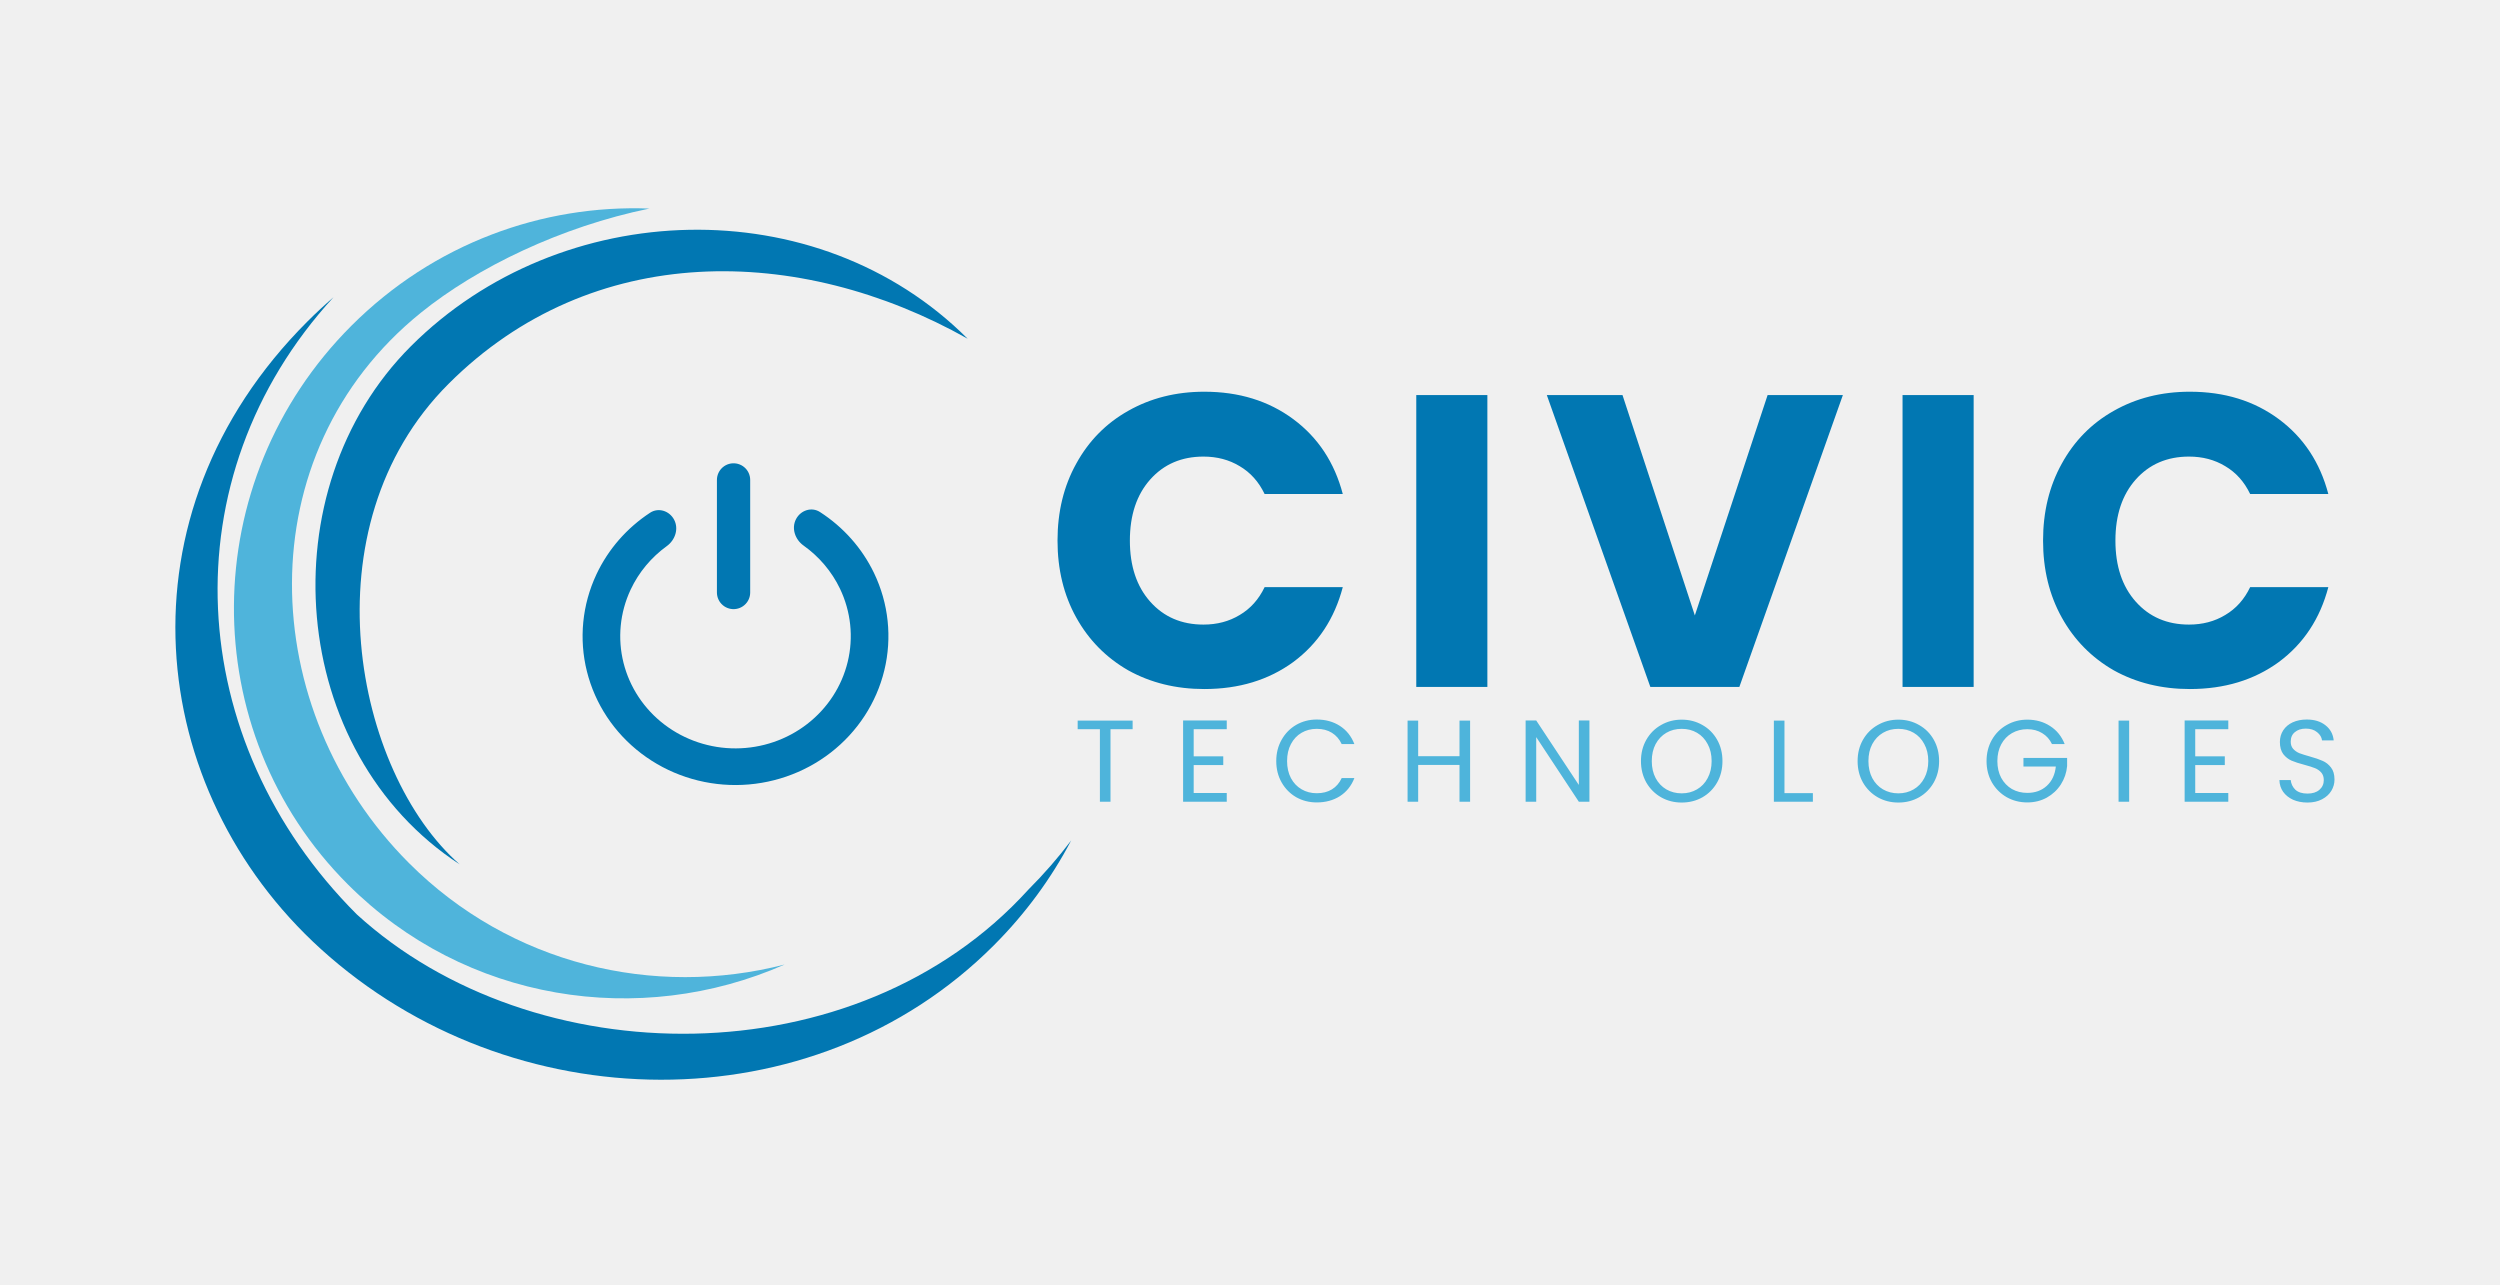
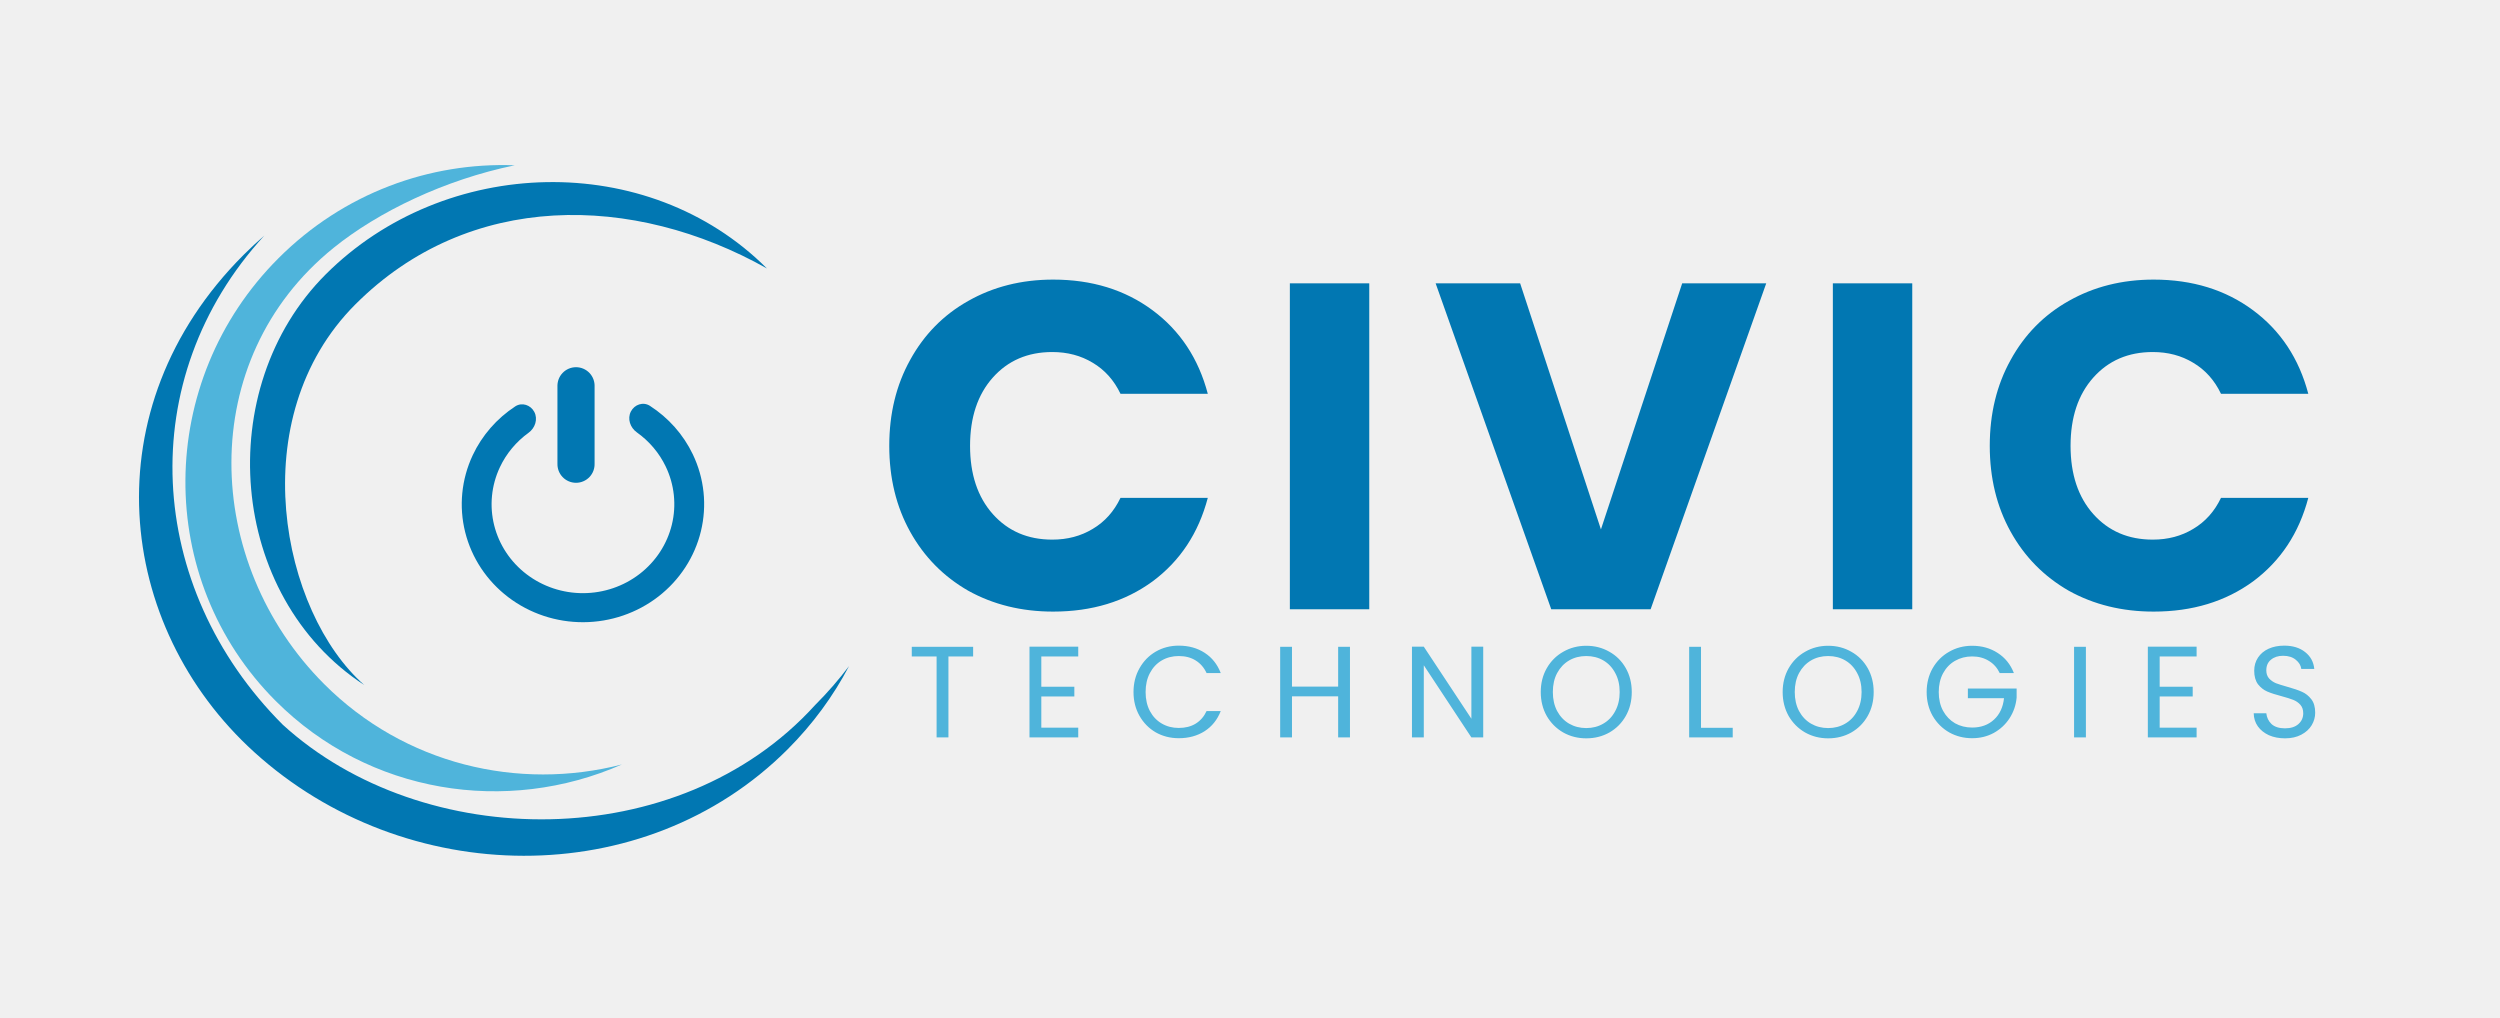
- <svg xmlns="http://www.w3.org/2000/svg" width="1503" height="772" viewBox="0 0 1503 772" fill="none">
-   <path fill-rule="evenodd" clip-rule="evenodd" d="M184.786 193.324C189.866 188.243 195.111 183.364 200.507 178.69C100.875 287.343 110.291 445.512 214.485 549.706C320.551 646.579 514.651 649.054 618.242 534.856C627.705 525.394 636.288 515.508 644.003 505.275C632.125 527.9 616.626 549.2 597.383 568.444C488.622 677.204 307.116 674.156 192.918 570.566C87.619 475.046 68.467 309.643 184.786 193.324Z" fill="#0177B2" />
-   <path d="M211.267 195.834C260.69 146.41 326.108 122.893 390.407 125.387C337.23 136.33 286.852 160.701 253.022 188.02C147.998 272.829 153.787 426.782 245.951 518.946C306.874 579.869 393.234 600.105 471.741 579.864C384.605 618.285 279.779 602.343 209.146 531.709C116.982 439.545 117.932 289.169 211.267 195.834Z" fill="#4FB4DB" />
-   <path d="M247.011 208.172C160.771 294.413 172.765 452.124 276.356 519.653C213.424 464.499 183.398 317.04 269.639 230.8C355.879 144.559 480.415 146.596 581.756 203.647C491.246 113.137 337.167 118.016 247.011 208.172Z" fill="#0177B2" />
-   <mask id="path-4-inside-1_298_85" fill="white">
-     <path d="M478.552 312.13C481.319 306.78 487.901 304.564 492.964 307.827C507.022 316.888 518.311 329.583 525.5 344.582C534.234 362.802 536.407 383.359 531.671 402.938C526.934 422.516 515.563 439.974 499.391 452.496C483.219 465.019 463.189 471.877 442.531 471.964C421.873 472.05 401.791 465.361 385.523 452.974C369.255 440.587 357.749 423.225 352.862 403.688C347.974 384.15 349.989 363.575 358.582 345.282C365.655 330.223 376.845 317.433 390.834 308.255C395.871 304.95 402.47 307.113 405.279 312.442C408.174 317.935 405.919 324.669 400.887 328.308C391.548 335.059 384.051 344.029 379.163 354.435C372.686 368.225 371.167 383.735 374.852 398.463C378.536 413.191 387.209 426.279 399.472 435.616C411.735 444.953 426.874 449.996 442.446 449.93C458.019 449.865 473.118 444.696 485.308 435.256C497.499 425.816 506.07 412.656 509.641 397.897C513.212 383.139 511.573 367.643 504.989 353.908C500.023 343.546 492.46 334.642 483.073 327.969C478.01 324.369 475.699 317.649 478.552 312.13Z" />
+ <svg xmlns="http://www.w3.org/2000/svg" width="1346" height="548" viewBox="0 0 1346 548" fill="none">
+   <path d="M131.161 137.219C134.765 133.615 138.487 130.153 142.315 126.837C71.6 203.958 78.285 316.223 152.24 390.178C227.525 458.938 365.298 460.694 438.826 379.637C445.543 372.92 451.635 365.903 457.112 358.639C448.68 374.699 437.68 389.818 424.021 403.478C346.822 480.676 217.989 478.513 136.932 404.984C62.191 337.185 48.598 219.782 131.161 137.219Z" fill="#0177B2" />
+   <path d="M149.956 139.001C185.036 103.921 231.47 87.23 277.109 89C239.365 96.767 203.605 114.065 179.593 133.456C105.048 193.653 109.156 302.928 174.573 368.346C217.82 411.592 279.123 425.951 334.85 411.579C272.999 438.856 198.588 427.543 148.45 377.405C83.033 311.987 83.707 205.25 149.956 139.001Z" fill="#4FB4DB" />
+   <path d="M175.328 147.759C114.114 208.973 122.628 320.916 196.156 368.847C151.487 329.699 130.175 225.033 191.388 163.82C252.602 102.607 340.996 104.052 412.928 144.547C348.684 80.304 239.32 83.767 175.328 147.759Z" fill="#0177B2" />
+   <mask id="path-4-inside-1_320_103" fill="white">
+     <path d="M339.674 221.547C341.638 217.749 346.31 216.177 349.903 218.493C359.882 224.924 367.895 233.935 372.997 244.581C379.197 257.514 380.74 272.105 377.377 286.002C374.015 299.898 365.944 312.29 354.465 321.179C342.987 330.067 328.77 334.935 314.107 334.996C299.443 335.058 285.189 330.31 273.642 321.518C262.095 312.726 253.929 300.402 250.459 286.534C246.99 272.667 248.42 258.063 254.52 245.078C259.54 234.39 267.483 225.311 277.412 218.797C280.987 216.451 285.672 217.986 287.665 221.768V221.768C289.72 225.667 288.12 230.448 284.548 233.03C277.919 237.822 272.598 244.189 269.128 251.575C264.531 261.364 263.453 272.372 266.068 282.826C268.683 293.28 274.839 302.569 283.543 309.197C292.248 315.825 302.993 319.404 314.046 319.357C325.099 319.311 335.817 315.642 344.469 308.941C353.122 302.241 359.206 292.9 361.741 282.424C364.275 271.949 363.112 260.95 358.439 251.201C354.914 243.846 349.546 237.526 342.883 232.79C339.289 230.235 337.649 225.465 339.674 221.547V221.547Z" />
  </mask>
-   <path d="M478.552 312.13C481.319 306.78 487.901 304.564 492.964 307.827C507.022 316.888 518.311 329.583 525.5 344.582C534.234 362.802 536.407 383.359 531.671 402.938C526.934 422.516 515.563 439.974 499.391 452.496C483.219 465.019 463.189 471.877 442.531 471.964C421.873 472.05 401.791 465.361 385.523 452.974C369.255 440.587 357.749 423.225 352.862 403.688C347.974 384.15 349.989 363.575 358.582 345.282C365.655 330.223 376.845 317.433 390.834 308.255C395.871 304.95 402.47 307.113 405.279 312.442C408.174 317.935 405.919 324.669 400.887 328.308C391.548 335.059 384.051 344.029 379.163 354.435C372.686 368.225 371.167 383.735 374.852 398.463C378.536 413.191 387.209 426.279 399.472 435.616C411.735 444.953 426.874 449.996 442.446 449.93C458.019 449.865 473.118 444.696 485.308 435.256C497.499 425.816 506.07 412.656 509.641 397.897C513.212 383.139 511.573 367.643 504.989 353.908C500.023 343.546 492.46 334.642 483.073 327.969C478.01 324.369 475.699 317.649 478.552 312.13Z" fill="#0177B2" stroke="#0177B2" stroke-width="2" mask="url(#path-4-inside-1_298_85)" />
-   <line x1="441.012" y1="356.211" x2="441.012" y2="288.53" stroke="#0177B2" stroke-width="20" stroke-linecap="round" />
-   <path d="M635.781 325C635.781 307.667 639.531 292.25 647.031 278.75C654.531 265.083 664.948 254.5 678.281 247C691.781 239.333 707.031 235.5 724.031 235.5C744.865 235.5 762.698 241 777.531 252C792.365 263 802.281 278 807.281 297H760.281C756.781 289.667 751.781 284.083 745.281 280.25C738.948 276.417 731.698 274.5 723.531 274.5C710.365 274.5 699.698 279.083 691.531 288.25C683.365 297.417 679.281 309.667 679.281 325C679.281 340.333 683.365 352.583 691.531 361.75C699.698 370.917 710.365 375.5 723.531 375.5C731.698 375.5 738.948 373.583 745.281 369.75C751.781 365.917 756.781 360.333 760.281 353H807.281C802.281 372 792.365 387 777.531 398C762.698 408.833 744.865 414.25 724.031 414.25C707.031 414.25 691.781 410.5 678.281 403C664.948 395.333 654.531 384.75 647.031 371.25C639.531 357.75 635.781 342.333 635.781 325ZM894.211 237.5V413H851.461V237.5H894.211ZM1107.94 237.5L1045.69 413H992.191L929.941 237.5H975.441L1018.94 370L1062.69 237.5H1107.94ZM1186.56 237.5V413H1143.81V237.5H1186.56ZM1228.29 325C1228.29 307.667 1232.04 292.25 1239.54 278.75C1247.04 265.083 1257.46 254.5 1270.79 247C1284.29 239.333 1299.54 235.5 1316.54 235.5C1337.37 235.5 1355.21 241 1370.04 252C1384.87 263 1394.79 278 1399.79 297H1352.79C1349.29 289.667 1344.29 284.083 1337.79 280.25C1331.46 276.417 1324.21 274.5 1316.04 274.5C1302.87 274.5 1292.21 279.083 1284.04 288.25C1275.87 297.417 1271.79 309.667 1271.79 325C1271.79 340.333 1275.87 352.583 1284.04 361.75C1292.21 370.917 1302.87 375.5 1316.04 375.5C1324.21 375.5 1331.46 373.583 1337.79 369.75C1344.29 365.917 1349.29 360.333 1352.79 353H1399.79C1394.79 372 1384.87 387 1370.04 398C1355.21 408.833 1337.37 414.25 1316.54 414.25C1299.54 414.25 1284.29 410.5 1270.79 403C1257.46 395.333 1247.04 384.75 1239.54 371.25C1232.04 357.75 1228.29 342.333 1228.29 325Z" fill="#0177B2" />
-   <path d="M680.934 433.21V438.39H667.634V482H661.264V438.39H647.894V433.21H680.934ZM717.645 438.39V454.7H735.425V459.95H717.645V476.75H737.525V482H711.275V433.14H737.525V438.39H717.645ZM767.283 457.57C767.283 452.81 768.357 448.54 770.503 444.76C772.65 440.933 775.567 437.947 779.253 435.8C782.987 433.653 787.117 432.58 791.643 432.58C796.963 432.58 801.607 433.863 805.573 436.43C809.54 438.997 812.433 442.637 814.253 447.35H806.623C805.27 444.41 803.31 442.147 800.743 440.56C798.223 438.973 795.19 438.18 791.643 438.18C788.237 438.18 785.18 438.973 782.473 440.56C779.767 442.147 777.643 444.41 776.103 447.35C774.563 450.243 773.793 453.65 773.793 457.57C773.793 461.443 774.563 464.85 776.103 467.79C777.643 470.683 779.767 472.923 782.473 474.51C785.18 476.097 788.237 476.89 791.643 476.89C795.19 476.89 798.223 476.12 800.743 474.58C803.31 472.993 805.27 470.73 806.623 467.79H814.253C812.433 472.457 809.54 476.073 805.573 478.64C801.607 481.16 796.963 482.42 791.643 482.42C787.117 482.42 782.987 481.37 779.253 479.27C775.567 477.123 772.65 474.16 770.503 470.38C768.357 466.6 767.283 462.33 767.283 457.57ZM883.826 433.21V482H877.456V459.88H852.606V482H846.236V433.21H852.606V454.63H877.456V433.21H883.826ZM955.562 482H949.193L923.573 443.15V482H917.203V433.14H923.573L949.193 471.92V433.14H955.562V482ZM1011.04 482.49C1006.51 482.49 1002.38 481.44 998.651 479.34C994.918 477.193 991.955 474.23 989.761 470.45C987.615 466.623 986.541 462.33 986.541 457.57C986.541 452.81 987.615 448.54 989.761 444.76C991.955 440.933 994.918 437.97 998.651 435.87C1002.38 433.723 1006.51 432.65 1011.04 432.65C1015.61 432.65 1019.77 433.723 1023.5 435.87C1027.23 437.97 1030.17 440.91 1032.32 444.69C1034.47 448.47 1035.54 452.763 1035.54 457.57C1035.54 462.377 1034.47 466.67 1032.32 470.45C1030.17 474.23 1027.23 477.193 1023.5 479.34C1019.77 481.44 1015.61 482.49 1011.04 482.49ZM1011.04 476.96C1014.45 476.96 1017.5 476.167 1020.21 474.58C1022.96 472.993 1025.11 470.73 1026.65 467.79C1028.24 464.85 1029.03 461.443 1029.03 457.57C1029.03 453.65 1028.24 450.243 1026.65 447.35C1025.11 444.41 1022.99 442.147 1020.28 440.56C1017.57 438.973 1014.49 438.18 1011.04 438.18C1007.59 438.18 1004.51 438.973 1001.8 440.56C999.095 442.147 996.948 444.41 995.361 447.35C993.821 450.243 993.051 453.65 993.051 457.57C993.051 461.443 993.821 464.85 995.361 467.79C996.948 470.73 999.095 472.993 1001.8 474.58C1004.55 476.167 1007.63 476.96 1011.04 476.96ZM1072.82 476.82H1089.9V482H1066.45V433.21H1072.82V476.82ZM1141.29 482.49C1136.76 482.49 1132.63 481.44 1128.9 479.34C1125.16 477.193 1122.2 474.23 1120.01 470.45C1117.86 466.623 1116.79 462.33 1116.79 457.57C1116.79 452.81 1117.86 448.54 1120.01 444.76C1122.2 440.933 1125.16 437.97 1128.9 435.87C1132.63 433.723 1136.76 432.65 1141.29 432.65C1145.86 432.65 1150.01 433.723 1153.75 435.87C1157.48 437.97 1160.42 440.91 1162.57 444.69C1164.71 448.47 1165.79 452.763 1165.79 457.57C1165.79 462.377 1164.71 466.67 1162.57 470.45C1160.42 474.23 1157.48 477.193 1153.75 479.34C1150.01 481.44 1145.86 482.49 1141.29 482.49ZM1141.29 476.96C1144.69 476.96 1147.75 476.167 1150.46 474.58C1153.21 472.993 1155.36 470.73 1156.9 467.79C1158.48 464.85 1159.28 461.443 1159.28 457.57C1159.28 453.65 1158.48 450.243 1156.9 447.35C1155.36 444.41 1153.23 442.147 1150.53 440.56C1147.82 438.973 1144.74 438.18 1141.29 438.18C1137.83 438.18 1134.75 438.973 1132.05 440.56C1129.34 442.147 1127.19 444.41 1125.61 447.35C1124.07 450.243 1123.3 453.65 1123.3 457.57C1123.3 461.443 1124.07 464.85 1125.61 467.79C1127.19 470.73 1129.34 472.993 1132.05 474.58C1134.8 476.167 1137.88 476.96 1141.29 476.96ZM1233.65 447.35C1232.3 444.503 1230.34 442.31 1227.77 440.77C1225.21 439.183 1222.22 438.39 1218.81 438.39C1215.41 438.39 1212.33 439.183 1209.57 440.77C1206.87 442.31 1204.72 444.55 1203.13 447.49C1201.59 450.383 1200.82 453.743 1200.82 457.57C1200.82 461.397 1201.59 464.757 1203.13 467.65C1204.72 470.543 1206.87 472.783 1209.57 474.37C1212.33 475.91 1215.41 476.68 1218.81 476.68C1223.57 476.68 1227.49 475.257 1230.57 472.41C1233.65 469.563 1235.45 465.713 1235.96 460.86H1216.5V455.68H1242.75V460.58C1242.38 464.593 1241.12 468.28 1238.97 471.64C1236.83 474.953 1234 477.59 1230.5 479.55C1227 481.463 1223.11 482.42 1218.81 482.42C1214.29 482.42 1210.16 481.37 1206.42 479.27C1202.69 477.123 1199.73 474.16 1197.53 470.38C1195.39 466.6 1194.31 462.33 1194.31 457.57C1194.31 452.81 1195.39 448.54 1197.53 444.76C1199.73 440.933 1202.69 437.97 1206.42 435.87C1210.16 433.723 1214.29 432.65 1218.81 432.65C1223.99 432.65 1228.57 433.933 1232.53 436.5C1236.55 439.067 1239.46 442.683 1241.28 447.35H1233.65ZM1280.05 433.21V482H1273.68V433.21H1280.05ZM1319.77 438.39V454.7H1337.55V459.95H1319.77V476.75H1339.65V482H1313.4V433.14H1339.65V438.39H1319.77ZM1387.26 482.49C1384.04 482.49 1381.15 481.93 1378.58 480.81C1376.06 479.643 1374.08 478.057 1372.63 476.05C1371.19 473.997 1370.44 471.64 1370.39 468.98H1377.18C1377.42 471.267 1378.35 473.203 1379.98 474.79C1381.66 476.33 1384.09 477.1 1387.26 477.1C1390.3 477.1 1392.68 476.353 1394.4 474.86C1396.18 473.32 1397.06 471.36 1397.06 468.98C1397.06 467.113 1396.55 465.597 1395.52 464.43C1394.5 463.263 1393.21 462.377 1391.67 461.77C1390.13 461.163 1388.06 460.51 1385.44 459.81C1382.22 458.97 1379.63 458.13 1377.67 457.29C1375.76 456.45 1374.1 455.143 1372.7 453.37C1371.35 451.55 1370.67 449.123 1370.67 446.09C1370.67 443.43 1371.35 441.073 1372.7 439.02C1374.06 436.967 1375.95 435.38 1378.37 434.26C1380.85 433.14 1383.67 432.58 1386.84 432.58C1391.42 432.58 1395.15 433.723 1398.04 436.01C1400.98 438.297 1402.64 441.33 1403.01 445.11H1396.01C1395.78 443.243 1394.8 441.61 1393.07 440.21C1391.35 438.763 1389.06 438.04 1386.21 438.04C1383.55 438.04 1381.38 438.74 1379.7 440.14C1378.02 441.493 1377.18 443.407 1377.18 445.88C1377.18 447.653 1377.67 449.1 1378.65 450.22C1379.68 451.34 1380.92 452.203 1382.36 452.81C1383.86 453.37 1385.93 454.023 1388.59 454.77C1391.81 455.657 1394.4 456.543 1396.36 457.43C1398.32 458.27 1400 459.6 1401.4 461.42C1402.8 463.193 1403.5 465.62 1403.5 468.7C1403.5 471.08 1402.87 473.32 1401.61 475.42C1400.35 477.52 1398.49 479.223 1396.01 480.53C1393.54 481.837 1390.62 482.49 1387.26 482.49Z" fill="#4EB4DB" />
+   <path d="M339.674 221.547C341.638 217.749 346.31 216.177 349.903 218.493C359.882 224.924 367.895 233.935 372.997 244.581C379.197 257.514 380.74 272.105 377.377 286.002C374.015 299.898 365.944 312.29 354.465 321.179C342.987 330.067 328.77 334.935 314.107 334.996C299.443 335.058 285.189 330.31 273.642 321.518C262.095 312.726 253.929 300.402 250.459 286.534C246.99 272.667 248.42 258.063 254.52 245.078C259.54 234.39 267.483 225.311 277.412 218.797C280.987 216.451 285.672 217.986 287.665 221.768V221.768C289.72 225.667 288.12 230.448 284.548 233.03C277.919 237.822 272.598 244.189 269.128 251.575C264.531 261.364 263.453 272.372 266.068 282.826C268.683 293.28 274.839 302.569 283.543 309.197C292.248 315.825 302.993 319.404 314.046 319.357C325.099 319.311 335.817 315.642 344.469 308.941C353.122 302.241 359.206 292.9 361.741 282.424C364.275 271.949 363.112 260.95 358.439 251.201C354.914 243.846 349.546 237.526 342.883 232.79C339.289 230.235 337.649 225.465 339.674 221.547V221.547Z" fill="#0177B2" stroke="#0177B2" stroke-width="2" mask="url(#path-4-inside-1_320_103)" />
+   <line x1="10" y1="-10" x2="52.236" y2="-10" transform="matrix(1.01152e-06 -1 1 -1.01152e-06 320.126 259.935)" stroke="#0177B2" stroke-width="20" stroke-linecap="round" />
+   <path d="M478.781 240.035C478.781 222.702 482.531 207.285 490.031 193.785C497.531 180.118 507.948 169.535 521.281 162.035C534.781 154.368 550.031 150.535 567.031 150.535C587.865 150.535 605.698 156.035 620.531 167.035C635.365 178.035 645.281 193.035 650.281 212.035H603.281C599.781 204.702 594.781 199.118 588.281 195.285C581.948 191.452 574.698 189.535 566.531 189.535C553.365 189.535 542.698 194.118 534.531 203.285C526.365 212.452 522.281 224.702 522.281 240.035C522.281 255.368 526.365 267.618 534.531 276.785C542.698 285.952 553.365 290.535 566.531 290.535C574.698 290.535 581.948 288.618 588.281 284.785C594.781 280.952 599.781 275.368 603.281 268.035H650.281C645.281 287.035 635.365 302.035 620.531 313.035C605.698 323.868 587.865 329.285 567.031 329.285C550.031 329.285 534.781 325.535 521.281 318.035C507.948 310.368 497.531 299.785 490.031 286.285C482.531 272.785 478.781 257.368 478.781 240.035ZM737.211 152.535V328.035H694.461V152.535H737.211ZM950.941 152.535L888.691 328.035H835.191L772.941 152.535H818.441L861.941 285.035L905.691 152.535H950.941ZM1029.56 152.535V328.035H986.809V152.535H1029.56ZM1071.29 240.035C1071.29 222.702 1075.04 207.285 1082.54 193.785C1090.04 180.118 1100.46 169.535 1113.79 162.035C1127.29 154.368 1142.54 150.535 1159.54 150.535C1180.37 150.535 1198.21 156.035 1213.04 167.035C1227.87 178.035 1237.79 193.035 1242.79 212.035H1195.79C1192.29 204.702 1187.29 199.118 1180.79 195.285C1174.46 191.452 1167.21 189.535 1159.04 189.535C1145.87 189.535 1135.21 194.118 1127.04 203.285C1118.87 212.452 1114.79 224.702 1114.79 240.035C1114.79 255.368 1118.87 267.618 1127.04 276.785C1135.21 285.952 1145.87 290.535 1159.04 290.535C1167.21 290.535 1174.46 288.618 1180.79 284.785C1187.29 280.952 1192.29 275.368 1195.79 268.035H1242.79C1237.79 287.035 1227.87 302.035 1213.04 313.035C1198.21 323.868 1180.37 329.285 1159.54 329.285C1142.54 329.285 1127.29 325.535 1113.79 318.035C1100.46 310.368 1090.04 299.785 1082.54 286.285C1075.04 272.785 1071.29 257.368 1071.29 240.035Z" fill="#0177B2" />
+   <path d="M523.934 348.243V353.423H510.634V397.033H504.264V353.423H490.894V348.243H523.934ZM560.645 353.423V369.733H578.425V374.983H560.645V391.783H580.525V397.033H554.275V348.173H580.525V353.423H560.645ZM610.283 372.603C610.283 367.843 611.357 363.573 613.503 359.793C615.65 355.967 618.567 352.98 622.253 350.833C625.987 348.687 630.117 347.613 634.643 347.613C639.963 347.613 644.607 348.897 648.573 351.463C652.54 354.03 655.433 357.67 657.253 362.383H649.623C648.27 359.443 646.31 357.18 643.743 355.593C641.223 354.007 638.19 353.213 634.643 353.213C631.237 353.213 628.18 354.007 625.473 355.593C622.767 357.18 620.643 359.443 619.103 362.383C617.563 365.277 616.793 368.683 616.793 372.603C616.793 376.477 617.563 379.883 619.103 382.823C620.643 385.717 622.767 387.957 625.473 389.543C628.18 391.13 631.237 391.923 634.643 391.923C638.19 391.923 641.223 391.153 643.743 389.613C646.31 388.027 648.27 385.763 649.623 382.823H657.253C655.433 387.49 652.54 391.107 648.573 393.673C644.607 396.193 639.963 397.453 634.643 397.453C630.117 397.453 625.987 396.403 622.253 394.303C618.567 392.157 615.65 389.193 613.503 385.413C611.357 381.633 610.283 377.363 610.283 372.603ZM726.826 348.243V397.033H720.456V374.913H695.606V397.033H689.236V348.243H695.606V369.663H720.456V348.243H726.826ZM798.562 397.033H792.193L766.573 358.183V397.033H760.203V348.173H766.573L792.193 386.953V348.173H798.562V397.033ZM854.041 397.523C849.515 397.523 845.385 396.473 841.651 394.373C837.918 392.227 834.955 389.263 832.761 385.483C830.615 381.657 829.541 377.363 829.541 372.603C829.541 367.843 830.615 363.573 832.761 359.793C834.955 355.967 837.918 353.003 841.651 350.903C845.385 348.757 849.515 347.683 854.041 347.683C858.615 347.683 862.768 348.757 866.501 350.903C870.235 353.003 873.175 355.943 875.321 359.723C877.468 363.503 878.541 367.797 878.541 372.603C878.541 377.41 877.468 381.703 875.321 385.483C873.175 389.263 870.235 392.227 866.501 394.373C862.768 396.473 858.615 397.523 854.041 397.523ZM854.041 391.993C857.448 391.993 860.505 391.2 863.211 389.613C865.965 388.027 868.111 385.763 869.651 382.823C871.238 379.883 872.031 376.477 872.031 372.603C872.031 368.683 871.238 365.277 869.651 362.383C868.111 359.443 865.988 357.18 863.281 355.593C860.575 354.007 857.495 353.213 854.041 353.213C850.588 353.213 847.508 354.007 844.801 355.593C842.095 357.18 839.948 359.443 838.361 362.383C836.821 365.277 836.051 368.683 836.051 372.603C836.051 376.477 836.821 379.883 838.361 382.823C839.948 385.763 842.095 388.027 844.801 389.613C847.555 391.2 850.635 391.993 854.041 391.993ZM915.821 391.853H932.901V397.033H909.451V348.243H915.821V391.853ZM984.285 397.523C979.759 397.523 975.629 396.473 971.895 394.373C968.162 392.227 965.199 389.263 963.005 385.483C960.859 381.657 959.785 377.363 959.785 372.603C959.785 367.843 960.859 363.573 963.005 359.793C965.199 355.967 968.162 353.003 971.895 350.903C975.629 348.757 979.759 347.683 984.285 347.683C988.859 347.683 993.012 348.757 996.745 350.903C1000.48 353.003 1003.42 355.943 1005.57 359.723C1007.71 363.503 1008.79 367.797 1008.79 372.603C1008.79 377.41 1007.71 381.703 1005.57 385.483C1003.42 389.263 1000.48 392.227 996.745 394.373C993.012 396.473 988.859 397.523 984.285 397.523ZM984.285 391.993C987.692 391.993 990.749 391.2 993.455 389.613C996.209 388.027 998.355 385.763 999.895 382.823C1001.48 379.883 1002.28 376.477 1002.28 372.603C1002.28 368.683 1001.48 365.277 999.895 362.383C998.355 359.443 996.232 357.18 993.525 355.593C990.819 354.007 987.739 353.213 984.285 353.213C980.832 353.213 977.752 354.007 975.045 355.593C972.339 357.18 970.192 359.443 968.605 362.383C967.065 365.277 966.295 368.683 966.295 372.603C966.295 376.477 967.065 379.883 968.605 382.823C970.192 385.763 972.339 388.027 975.045 389.613C977.799 391.2 980.879 391.993 984.285 391.993ZM1076.65 362.383C1075.3 359.537 1073.34 357.343 1070.77 355.803C1068.21 354.217 1065.22 353.423 1061.81 353.423C1058.41 353.423 1055.33 354.217 1052.57 355.803C1049.87 357.343 1047.72 359.583 1046.13 362.523C1044.59 365.417 1043.82 368.777 1043.82 372.603C1043.82 376.43 1044.59 379.79 1046.13 382.683C1047.72 385.577 1049.87 387.817 1052.57 389.403C1055.33 390.943 1058.41 391.713 1061.81 391.713C1066.57 391.713 1070.49 390.29 1073.57 387.443C1076.65 384.597 1078.45 380.747 1078.96 375.893H1059.5V370.713H1085.75V375.613C1085.38 379.627 1084.12 383.313 1081.97 386.673C1079.83 389.987 1077 392.623 1073.5 394.583C1070 396.497 1066.11 397.453 1061.81 397.453C1057.29 397.453 1053.16 396.403 1049.42 394.303C1045.69 392.157 1042.73 389.193 1040.53 385.413C1038.39 381.633 1037.31 377.363 1037.31 372.603C1037.31 367.843 1038.39 363.573 1040.53 359.793C1042.73 355.967 1045.69 353.003 1049.42 350.903C1053.16 348.757 1057.29 347.683 1061.81 347.683C1066.99 347.683 1071.57 348.967 1075.53 351.533C1079.55 354.1 1082.46 357.717 1084.28 362.383H1076.65ZM1123.05 348.243V397.033H1116.68V348.243H1123.05ZM1162.77 353.423V369.733H1180.55V374.983H1162.77V391.783H1182.65V397.033H1156.4V348.173H1182.65V353.423H1162.77ZM1230.26 397.523C1227.04 397.523 1224.15 396.963 1221.58 395.843C1219.06 394.677 1217.08 393.09 1215.63 391.083C1214.19 389.03 1213.44 386.673 1213.39 384.013H1220.18C1220.42 386.3 1221.35 388.237 1222.98 389.823C1224.66 391.363 1227.09 392.133 1230.26 392.133C1233.3 392.133 1235.68 391.387 1237.4 389.893C1239.18 388.353 1240.06 386.393 1240.06 384.013C1240.06 382.147 1239.55 380.63 1238.52 379.463C1237.5 378.297 1236.21 377.41 1234.67 376.803C1233.13 376.197 1231.06 375.543 1228.44 374.843C1225.22 374.003 1222.63 373.163 1220.67 372.323C1218.76 371.483 1217.1 370.177 1215.7 368.403C1214.35 366.583 1213.67 364.157 1213.67 361.123C1213.67 358.463 1214.35 356.107 1215.7 354.053C1217.06 352 1218.95 350.413 1221.37 349.293C1223.85 348.173 1226.67 347.613 1229.84 347.613C1234.42 347.613 1238.15 348.757 1241.04 351.043C1243.98 353.33 1245.64 356.363 1246.01 360.143H1239.01C1238.78 358.277 1237.8 356.643 1236.07 355.243C1234.35 353.797 1232.06 353.073 1229.21 353.073C1226.55 353.073 1224.38 353.773 1222.7 355.173C1221.02 356.527 1220.18 358.44 1220.18 360.913C1220.18 362.687 1220.67 364.133 1221.65 365.253C1222.68 366.373 1223.92 367.237 1225.36 367.843C1226.86 368.403 1228.93 369.057 1231.59 369.803C1234.81 370.69 1237.4 371.577 1239.36 372.463C1241.32 373.303 1243 374.633 1244.4 376.453C1245.8 378.227 1246.5 380.653 1246.5 383.733C1246.5 386.113 1245.87 388.353 1244.61 390.453C1243.35 392.553 1241.49 394.257 1239.01 395.563C1236.54 396.87 1233.62 397.523 1230.26 397.523Z" fill="#4FB4DB" />
</svg>
